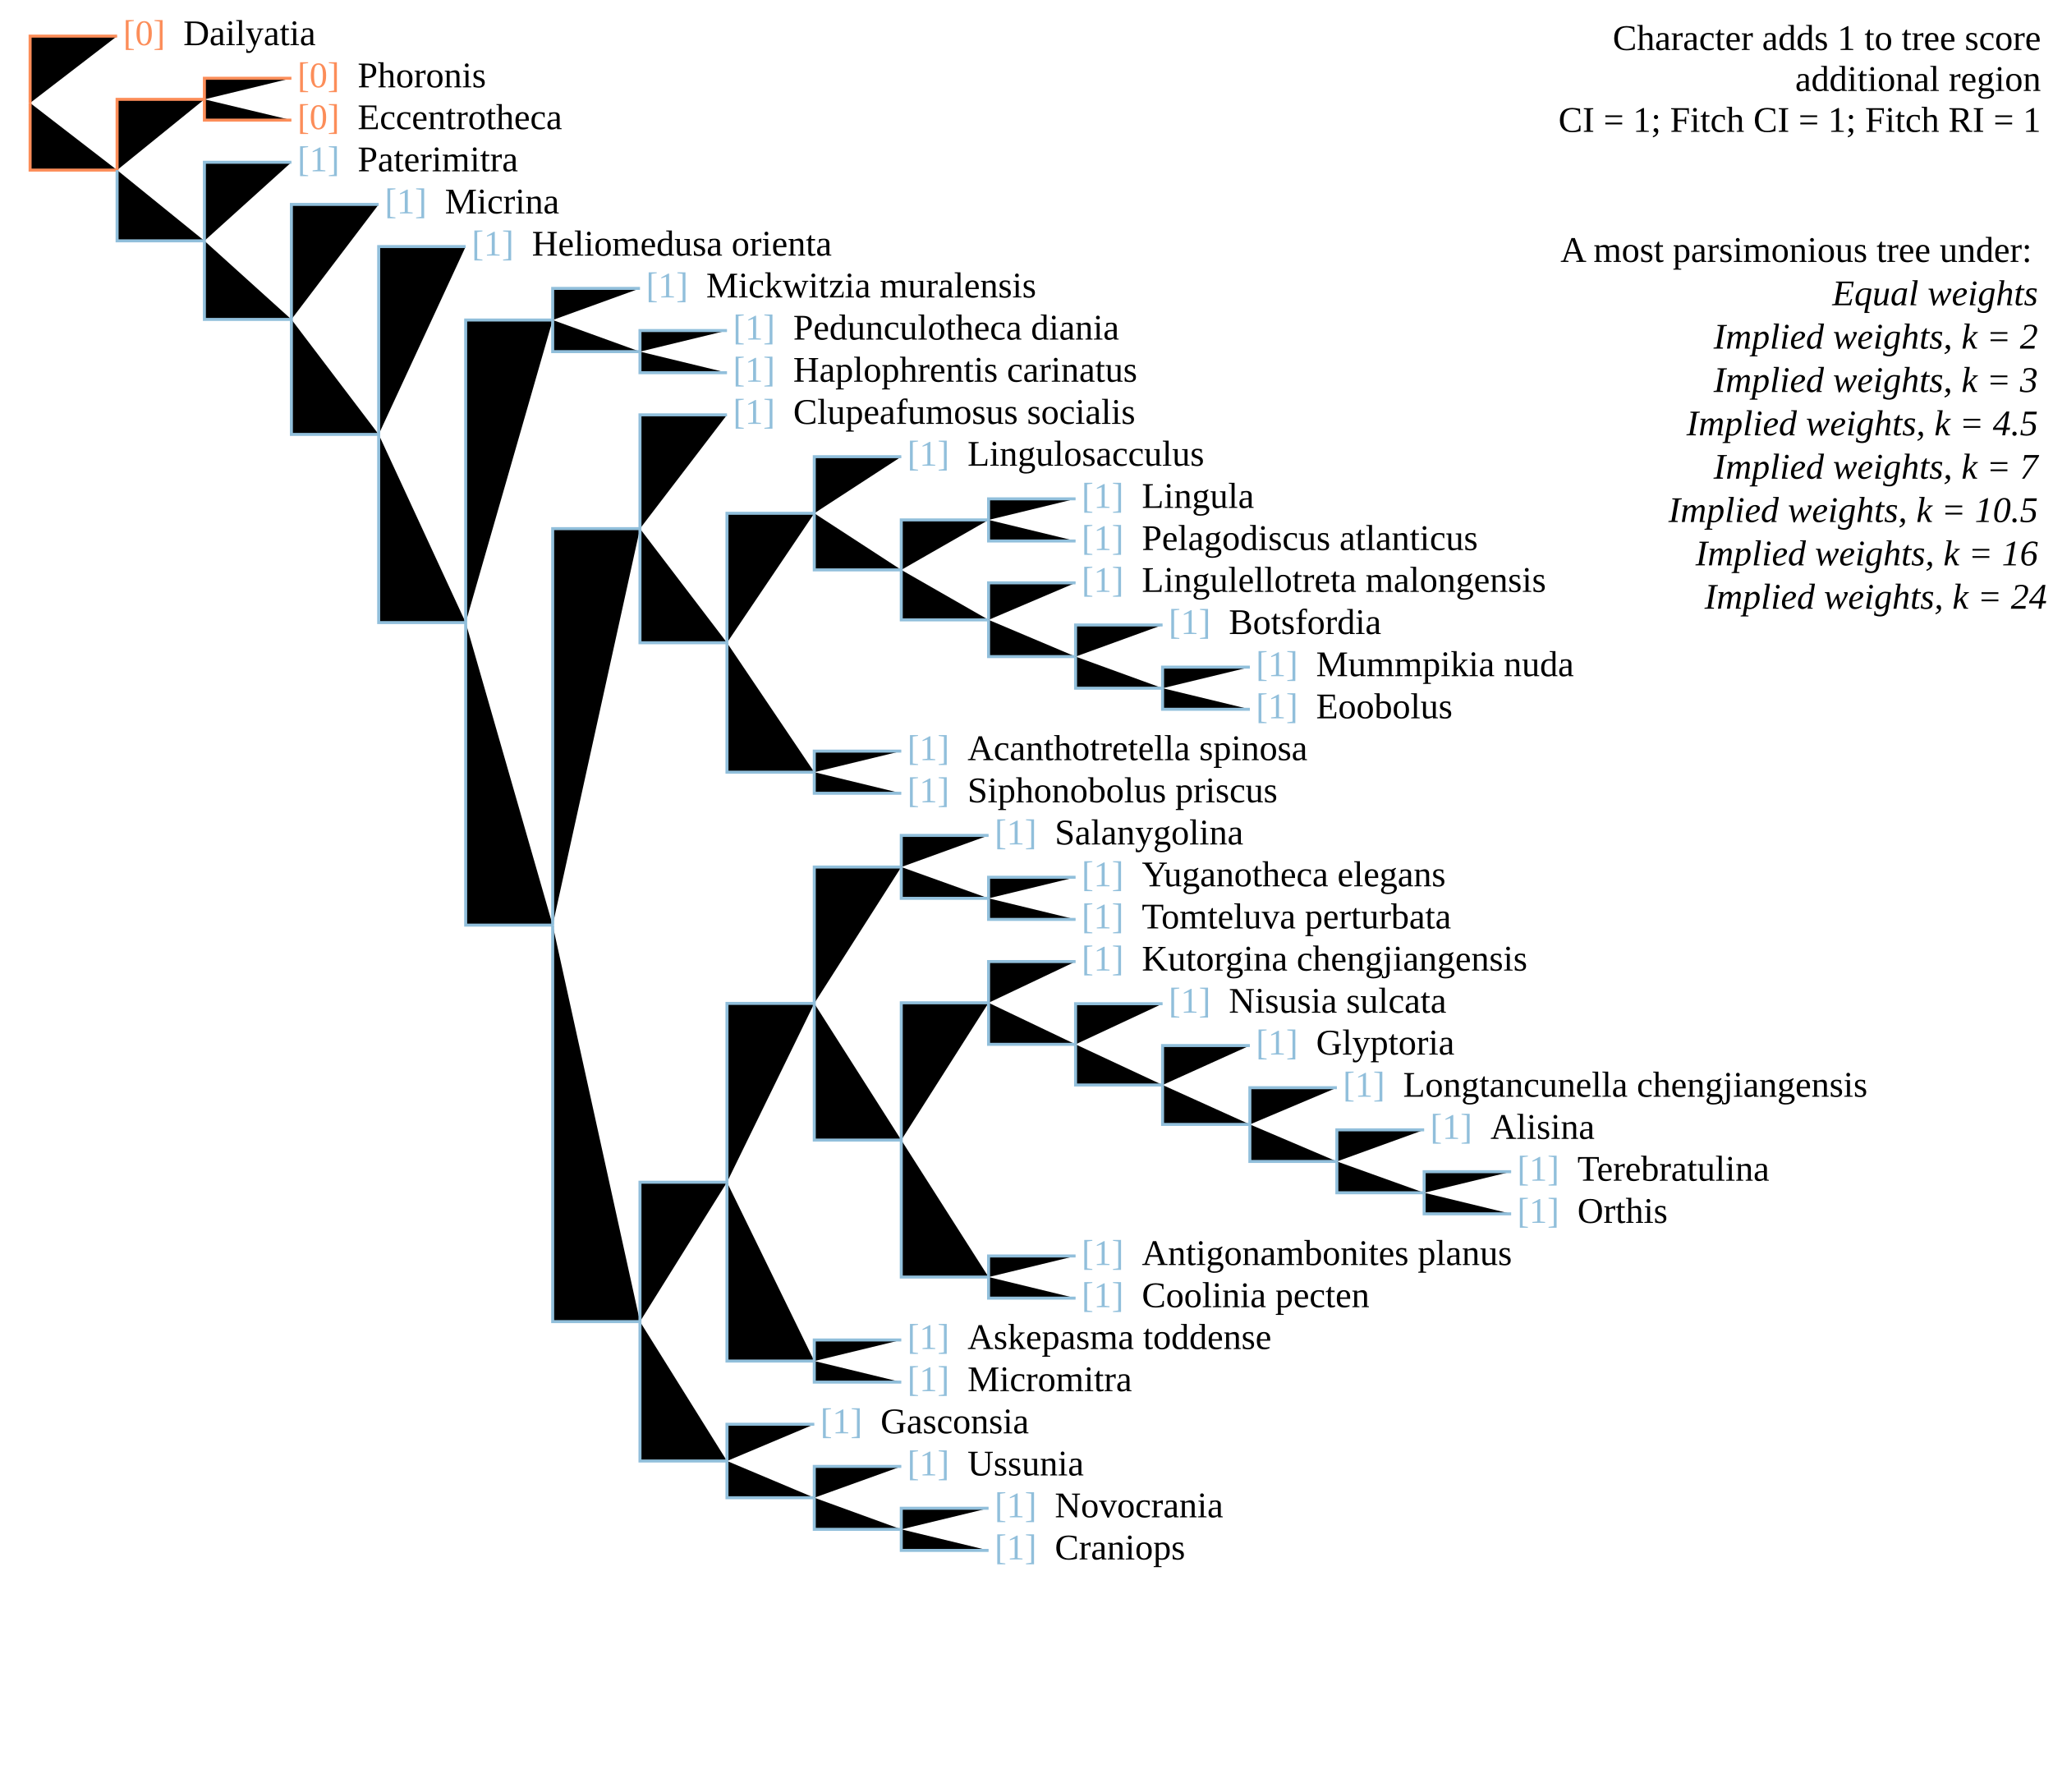
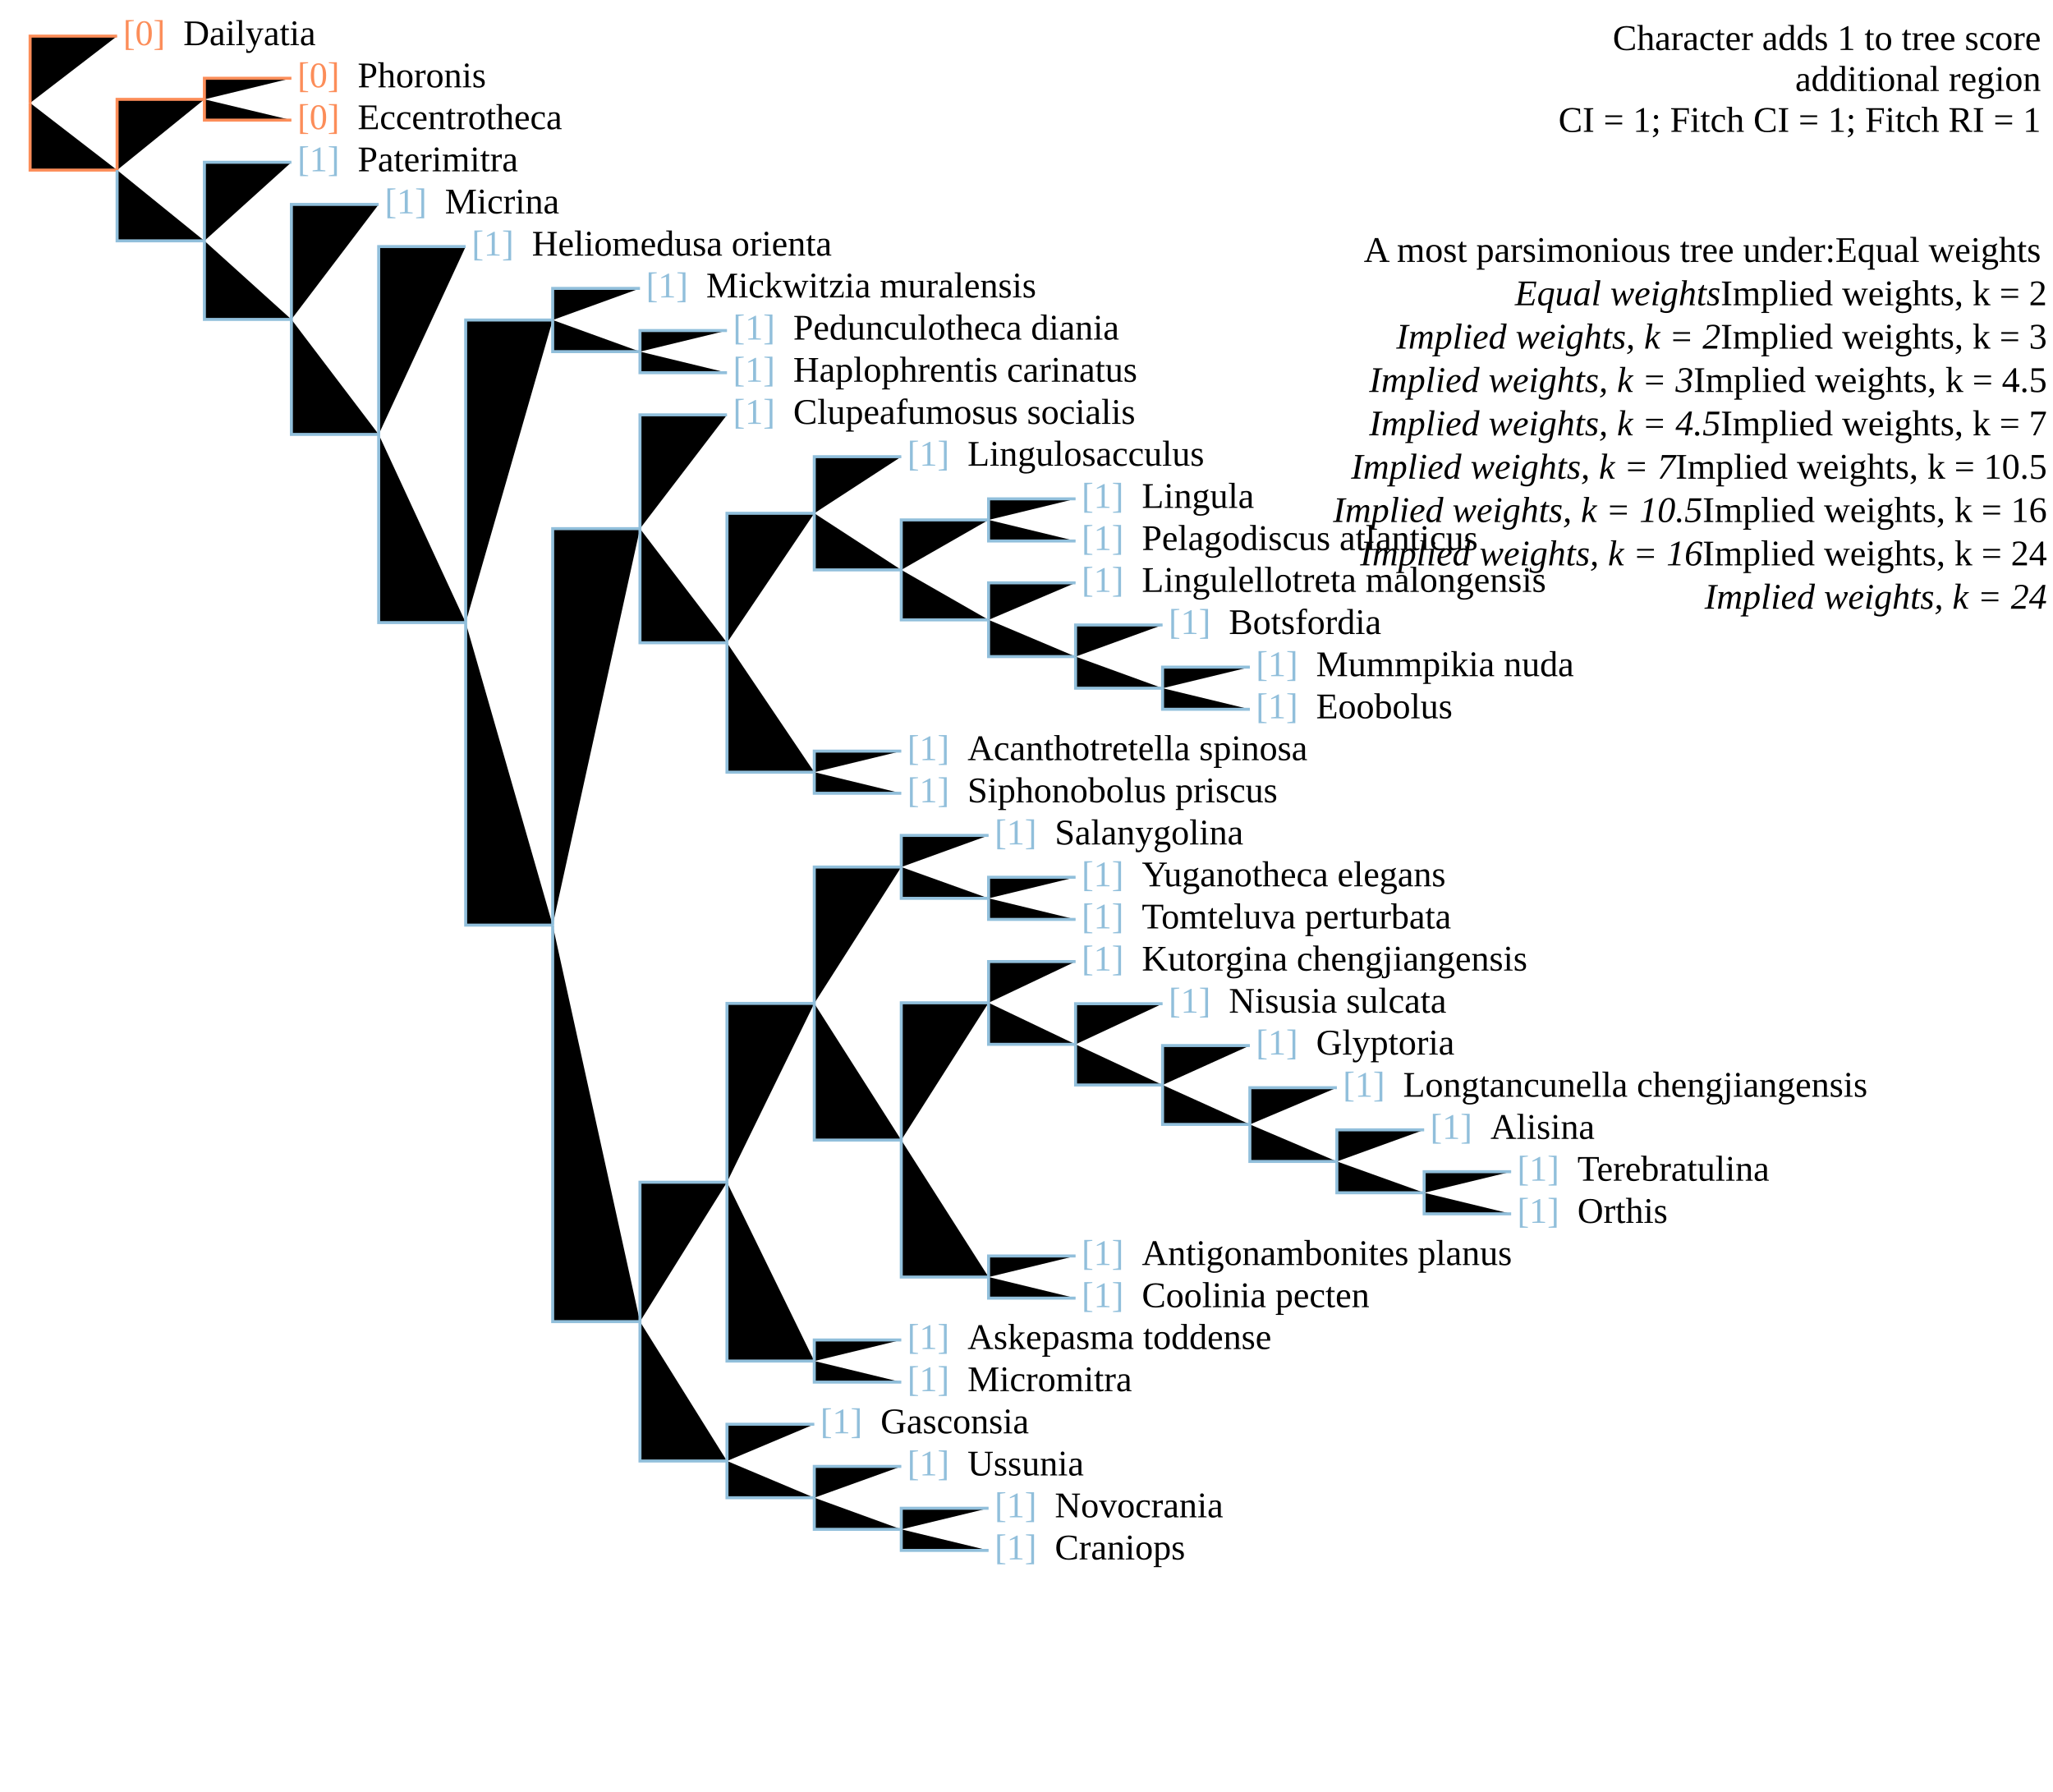
<svg xmlns="http://www.w3.org/2000/svg" version="1.1" width="682" height="595" class="tree" char="2">
  <text x="678" y="16.6" text-anchor="end" class="stepsLabel">Character adds <tspan class="score">1</tspan> to tree score</text>
  <text x="678" y="30.2" text-anchor="end" class="stepsLabel">
    <tspan class="score" /> additional region</text>
  <text x="678" y="43.8" text-anchor="end" class="stepsLabel">CI = 1; Fitch CI = 1; Fitch RI = 1</text>
  <text x="678" y="71" text-anchor="end" class="stepsLabel">
-     <tspan dy="16">A most parsimonious tree under:</tspan>
-     <tspan x="680" style="font-style:italic" class="notThisAn" dy="1.2em" />
-     <tspan x="680" style="font-style:italic" class="thisAn" dy="1.2em" />
-     <tspan x="680" style="font-style:italic" class="thisAn" dy="1.2em" />
-     <tspan x="680" style="font-style:italic" class="notThisAn" dy="1.2em" />
-     <tspan x="680" style="font-style:italic" class="notThisAn" dy="1.2em" />
-     <tspan x="680" style="font-style:italic" class="notThisAn" dy="1.2em" />
-     <tspan x="680" style="font-style:italic" class="notThisAn" dy="1.2em" />
-     <tspan x="680" style="font-style:italic" class="notThisAn" dy="1.2em">Equal weights</tspan>
-     <tspan x="680" style="font-style:italic" class="notThisAn" dy="1.2em" />
-     <tspan x="680" style="font-style:italic" class="thisAn" dy="1.2em" />
-     <tspan x="680" style="font-style:italic" class="thisAn" dy="1.2em" />
-     <tspan x="680" style="font-style:italic" class="notThisAn" dy="1.2em" />
-     <tspan x="680" style="font-style:italic" class="notThisAn" dy="1.2em" />
-     <tspan x="680" style="font-style:italic" class="notThisAn" dy="1.2em" />
-     <tspan x="680" style="font-style:italic" class="notThisAn" dy="1.2em" />
-     <tspan x="680" style="font-style:italic" class="notThisAn" dy="1.2em">Implied weights, k = 2</tspan>
-     <tspan x="680" style="font-style:italic" class="notThisAn" dy="1.2em" />
-     <tspan x="680" style="font-style:italic" class="thisAn" dy="1.2em" />
-     <tspan x="680" style="font-style:italic" class="thisAn" dy="1.2em" />
-     <tspan x="680" style="font-style:italic" class="notThisAn" dy="1.2em" />
-     <tspan x="680" style="font-style:italic" class="notThisAn" dy="1.2em" />
-     <tspan x="680" style="font-style:italic" class="notThisAn" dy="1.2em" />
-     <tspan x="680" style="font-style:italic" class="notThisAn" dy="1.2em" />
-     <tspan x="680" style="font-style:italic" class="notThisAn" dy="1.2em">Implied weights, k = 3</tspan>
-     <tspan x="680" style="font-style:italic" class="notThisAn" dy="1.2em" />
-     <tspan x="680" style="font-style:italic" class="thisAn" dy="1.2em" />
-     <tspan x="680" style="font-style:italic" class="thisAn" dy="1.2em" />
-     <tspan x="680" style="font-style:italic" class="notThisAn" dy="1.2em" />
-     <tspan x="680" style="font-style:italic" class="notThisAn" dy="1.2em" />
-     <tspan x="680" style="font-style:italic" class="notThisAn" dy="1.2em" />
-     <tspan x="680" style="font-style:italic" class="notThisAn" dy="1.2em" />
-     <tspan x="680" style="font-style:italic" class="notThisAn" dy="1.2em">Implied weights, k = 4.5</tspan>
-     <tspan x="680" style="font-style:italic" class="notThisAn" dy="1.2em" />
-     <tspan x="680" style="font-style:italic" class="thisAn" dy="1.2em" />
-     <tspan x="680" style="font-style:italic" class="thisAn" dy="1.2em" />
-     <tspan x="680" style="font-style:italic" class="notThisAn" dy="1.2em" />
-     <tspan x="680" style="font-style:italic" class="notThisAn" dy="1.2em" />
-     <tspan x="680" style="font-style:italic" class="notThisAn" dy="1.2em" />
-     <tspan x="680" style="font-style:italic" class="notThisAn" dy="1.2em" />
-     <tspan x="680" style="font-style:italic" class="notThisAn" dy="1.2em">Implied weights, k = 7</tspan>
-     <tspan x="680" style="font-style:italic" class="notThisAn" dy="1.2em" />
-     <tspan x="680" style="font-style:italic" class="thisAn" dy="1.2em" />
-     <tspan x="680" style="font-style:italic" class="thisAn" dy="1.2em" />
-     <tspan x="680" style="font-style:italic" class="notThisAn" dy="1.2em" />
-     <tspan x="680" style="font-style:italic" class="notThisAn" dy="1.2em" />
-     <tspan x="680" style="font-style:italic" class="notThisAn" dy="1.2em" />
-     <tspan x="680" style="font-style:italic" class="notThisAn" dy="1.2em" />
-     <tspan x="680" style="font-style:italic" class="notThisAn" dy="1.2em">Implied weights, k = 10.5</tspan>
-     <tspan x="680" style="font-style:italic" class="notThisAn" dy="1.2em" />
-     <tspan x="680" style="font-style:italic" class="thisAn" dy="1.2em" />
-     <tspan x="680" style="font-style:italic" class="thisAn" dy="1.2em" />
-     <tspan x="680" style="font-style:italic" class="notThisAn" dy="1.2em" />
-     <tspan x="680" style="font-style:italic" class="notThisAn" dy="1.2em" />
-     <tspan x="680" style="font-style:italic" class="notThisAn" dy="1.2em" />
-     <tspan x="680" style="font-style:italic" class="notThisAn" dy="1.2em" />
-     <tspan x="680" style="font-style:italic" class="notThisAn" dy="1.2em">Implied weights, k = 16</tspan>
-     <tspan x="680" style="font-style:italic" class="notThisAn" dy="1.2em" />
-     <tspan x="680" style="font-style:italic" class="thisAn" dy="1.2em" />
-     <tspan x="680" style="font-style:italic" class="thisAn" dy="1.2em" />
-     <tspan x="680" style="font-style:italic" class="notThisAn" dy="1.2em" />
-     <tspan x="680" style="font-style:italic" class="notThisAn" dy="1.2em" />
-     <tspan x="680" style="font-style:italic" class="notThisAn" dy="1.2em" />
-     <tspan x="680" style="font-style:italic" class="notThisAn" dy="1.2em" />
-     <tspan x="680" style="font-style:italic" class="notThisAn" dy="1.2em">Implied weights, k = 24</tspan>
+     <tspan dy="16">A most parsimonious tree under:</tspan>Equal weights<tspan x="680" style="font-style:italic" class="notThisAn" dy="1.2em">Equal weights</tspan>Implied weights, k = 2<tspan x="680" style="font-style:italic" class="thisAn" dy="1.2em">Implied weights, k = 2</tspan>Implied weights, k = 3<tspan x="680" style="font-style:italic" class="thisAn" dy="1.2em">Implied weights, k = 3</tspan>Implied weights, k = 4.5<tspan x="680" style="font-style:italic" class="notThisAn" dy="1.2em">Implied weights, k = 4.5</tspan>Implied weights, k = 7<tspan x="680" style="font-style:italic" class="notThisAn" dy="1.2em">Implied weights, k = 7</tspan>Implied weights, k = 10.5<tspan x="680" style="font-style:italic" class="notThisAn" dy="1.2em">Implied weights, k = 10.5</tspan>Implied weights, k = 16<tspan x="680" style="font-style:italic" class="notThisAn" dy="1.2em">Implied weights, k = 16</tspan>Implied weights, k = 24<tspan x="680" style="font-style:italic" class="notThisAn" dy="1.2em">Implied weights, k = 24</tspan>
  </text>
  <text x="40.9" y="15" fill="#fc8d59" class="flag">[0]</text>
  <text x="60.9" y="15" class="taxonLabel">Dailyatia</text>
  <text x="98.8" y="42.9" fill="#fc8d59" class="flag">[0]</text>
  <text x="118.8" y="42.9" class="taxonLabel">Eccentrotheca</text>
  <text x="98.8" y="29" fill="#fc8d59" class="flag">[0]</text>
  <text x="118.8" y="29" class="taxonLabel">Phoronis</text>
  <text x="98.8" y="56.9" fill="#91bfdb" class="flag">[1]</text>
  <text x="118.8" y="56.9" class="taxonLabel">Paterimitra</text>
  <text x="127.8" y="70.9" fill="#91bfdb" class="flag">[1]</text>
  <text x="147.8" y="70.9" class="taxonLabel">Micrina</text>
  <text x="156.7" y="84.9" fill="#91bfdb" class="flag">[1]</text>
  <text x="176.7" y="84.9" class="taxonLabel">Heliomedusa orienta</text>
  <text x="214.6" y="98.8" fill="#91bfdb" class="flag">[1]</text>
  <text x="234.6" y="98.8" class="taxonLabel">Mickwitzia muralensis</text>
  <text x="243.5" y="126.8" fill="#91bfdb" class="flag">[1]</text>
  <text x="263.5" y="126.8" class="taxonLabel">Haplophrentis carinatus</text>
  <text x="243.5" y="112.8" fill="#91bfdb" class="flag">[1]</text>
  <text x="263.5" y="112.8" class="taxonLabel">Pedunculotheca diania</text>
  <text x="243.5" y="140.8" fill="#91bfdb" class="flag">[1]</text>
  <text x="263.5" y="140.8" class="taxonLabel">Clupeafumosus socialis</text>
  <text x="301.4" y="154.7" fill="#91bfdb" class="flag">[1]</text>
  <text x="321.4" y="154.7" class="taxonLabel">Lingulosacculus</text>
  <text x="301.4" y="266.5" fill="#91bfdb" class="flag">[1]</text>
  <text x="321.4" y="266.5" class="taxonLabel">Siphonobolus priscus</text>
  <text x="301.4" y="252.5" fill="#91bfdb" class="flag">[1]</text>
  <text x="321.4" y="252.5" class="taxonLabel">Acanthotretella spinosa</text>
  <text x="359.3" y="196.6" fill="#91bfdb" class="flag">[1]</text>
  <text x="379.3" y="196.6" class="taxonLabel">Lingulellotreta malongensis</text>
  <text x="388.2" y="210.6" fill="#91bfdb" class="flag">[1]</text>
  <text x="408.2" y="210.6" class="taxonLabel">Botsfordia</text>
  <text x="417.2" y="224.6" fill="#91bfdb" class="flag">[1]</text>
  <text x="437.2" y="224.6" class="taxonLabel">Mummpikia nuda</text>
  <text x="417.2" y="238.6" fill="#91bfdb" class="flag">[1]</text>
  <text x="437.2" y="238.6" class="taxonLabel">Eoobolus</text>
  <text x="359.3" y="182.7" fill="#91bfdb" class="flag">[1]</text>
  <text x="379.3" y="182.7" class="taxonLabel">Pelagodiscus atlanticus</text>
  <text x="359.3" y="168.7" fill="#91bfdb" class="flag">[1]</text>
  <text x="379.3" y="168.7" class="taxonLabel">Lingula</text>
  <text x="330.4" y="280.5" fill="#91bfdb" class="flag">[1]</text>
  <text x="350.4" y="280.5" class="taxonLabel">Salanygolina</text>
  <text x="359.3" y="308.4" fill="#91bfdb" class="flag">[1]</text>
  <text x="379.3" y="308.4" class="taxonLabel">Tomteluva perturbata</text>
  <text x="359.3" y="294.4" fill="#91bfdb" class="flag">[1]</text>
  <text x="379.3" y="294.4" class="taxonLabel">Yuganotheca elegans</text>
  <text x="359.3" y="322.4" fill="#91bfdb" class="flag">[1]</text>
  <text x="379.3" y="322.4" class="taxonLabel">Kutorgina chengjiangensis</text>
  <text x="388.2" y="336.4" fill="#91bfdb" class="flag">[1]</text>
  <text x="408.2" y="336.4" class="taxonLabel">Nisusia sulcata</text>
  <text x="417.2" y="350.3" fill="#91bfdb" class="flag">[1]</text>
  <text x="437.2" y="350.3" class="taxonLabel">Glyptoria</text>
  <text x="446.1" y="364.3" fill="#91bfdb" class="flag">[1]</text>
  <text x="466.1" y="364.3" class="taxonLabel">Longtancunella chengjiangensis</text>
  <text x="475.1" y="378.3" fill="#91bfdb" class="flag">[1]</text>
  <text x="495.1" y="378.3" class="taxonLabel">Alisina</text>
  <text x="504" y="406.2" fill="#91bfdb" class="flag">[1]</text>
  <text x="524" y="406.2" class="taxonLabel">Orthis</text>
  <text x="504" y="392.2" fill="#91bfdb" class="flag">[1]</text>
  <text x="524" y="392.2" class="taxonLabel">Terebratulina</text>
  <text x="359.3" y="434.2" fill="#91bfdb" class="flag">[1]</text>
  <text x="379.3" y="434.2" class="taxonLabel">Coolinia pecten</text>
  <text x="359.3" y="420.2" fill="#91bfdb" class="flag">[1]</text>
  <text x="379.3" y="420.2" class="taxonLabel">Antigonambonites planus</text>
  <text x="301.4" y="462.1" fill="#91bfdb" class="flag">[1]</text>
  <text x="321.4" y="462.1" class="taxonLabel">Micromitra</text>
  <text x="301.4" y="448.1" fill="#91bfdb" class="flag">[1]</text>
  <text x="321.4" y="448.1" class="taxonLabel">Askepasma toddense</text>
  <text x="272.5" y="476.1" fill="#91bfdb" class="flag">[1]</text>
  <text x="292.5" y="476.1" class="taxonLabel">Gasconsia</text>
  <text x="301.4" y="490.1" fill="#91bfdb" class="flag">[1]</text>
  <text x="321.4" y="490.1" class="taxonLabel">Ussunia</text>
  <text x="330.4" y="518" fill="#91bfdb" class="flag">[1]</text>
  <text x="350.4" y="518" class="taxonLabel">Craniops</text>
  <text x="330.4" y="504" fill="#91bfdb" class="flag">[1]</text>
  <text x="350.4" y="504" class="taxonLabel">Novocrania</text>
  <path d="M10,34.2V12H38.9" stroke="#fc8d59" />
  <path d="M10,34.2V56.5H38.9" stroke="#fc8d59" />
  <path d="M38.9,56.5V33H67.9" stroke="#fc8d59" />
  <path d="M67.9,33V26H96.8" stroke="#fc8d59" />
  <path d="M67.9,33V39.9H96.8" stroke="#fc8d59" />
  <path d="M38.9,56.5V80H67.9" stroke="#91bfdb" />
  <path d="M67.9,80V53.9H96.8" stroke="#91bfdb" />
  <path d="M67.9,80V106.1H96.8" stroke="#91bfdb" />
  <path d="M96.8,106.1V67.9H125.8" stroke="#91bfdb" />
  <path d="M96.8,106.1V144.3H125.8" stroke="#91bfdb" />
  <path d="M125.8,144.3V81.9H154.7" stroke="#91bfdb" />
  <path d="M125.8,144.3V206.8H154.7" stroke="#91bfdb" />
  <path d="M154.7,206.8V106.3H183.6" stroke="#91bfdb" />
  <path d="M183.6,106.3V95.8H212.6" stroke="#91bfdb" />
  <path d="M183.6,106.3V116.8H212.6" stroke="#91bfdb" />
  <path d="M212.6,116.8V109.8H241.5" stroke="#91bfdb" />
  <path d="M212.6,116.8V123.8H241.5" stroke="#91bfdb" />
  <path d="M154.7,206.8V307.3H183.6" stroke="#91bfdb" />
  <path d="M183.6,307.3V175.6H212.6" stroke="#91bfdb" />
  <path d="M212.6,175.6V137.8H241.5" stroke="#91bfdb" />
  <path d="M212.6,175.6V213.5H241.5" stroke="#91bfdb" />
  <path d="M241.5,213.5V170.5H270.5" stroke="#91bfdb" />
  <path d="M270.5,170.5V151.7H299.4" stroke="#91bfdb" />
  <path d="M270.5,170.5V189.3H299.4" stroke="#91bfdb" />
  <path d="M299.4,189.3V172.7H328.4" stroke="#91bfdb" />
  <path d="M328.4,172.7V165.7H357.3" stroke="#91bfdb" />
  <path d="M328.4,172.7V179.7H357.3" stroke="#91bfdb" />
  <path d="M299.4,189.3V205.9H328.4" stroke="#91bfdb" />
  <path d="M328.4,205.9V193.6H357.3" stroke="#91bfdb" />
  <path d="M328.4,205.9V218.1H357.3" stroke="#91bfdb" />
  <path d="M357.3,218.1V207.6H386.2" stroke="#91bfdb" />
  <path d="M357.3,218.1V228.6H386.2" stroke="#91bfdb" />
  <path d="M386.2,228.6V221.6H415.2" stroke="#91bfdb" />
  <path d="M386.2,228.6V235.6H415.2" stroke="#91bfdb" />
  <path d="M241.5,213.5V256.5H270.5" stroke="#91bfdb" />
  <path d="M270.5,256.5V249.5H299.4" stroke="#91bfdb" />
  <path d="M270.5,256.5V263.5H299.4" stroke="#91bfdb" />
  <path d="M183.6,307.3V439H212.6" stroke="#91bfdb" />
  <path d="M212.6,439V392.7H241.5" stroke="#91bfdb" />
  <path d="M241.5,392.7V333.3H270.5" stroke="#91bfdb" />
  <path d="M270.5,333.3V288H299.4" stroke="#91bfdb" />
  <path d="M299.4,288V277.5H328.4" stroke="#91bfdb" />
  <path d="M299.4,288V298.4H328.4" stroke="#91bfdb" />
  <path d="M328.4,298.4V291.4H357.3" stroke="#91bfdb" />
  <path d="M328.4,298.4V305.4H357.3" stroke="#91bfdb" />
  <path d="M270.5,333.3V378.7H299.4" stroke="#91bfdb" />
  <path d="M299.4,378.7V333.1H328.4" stroke="#91bfdb" />
  <path d="M328.4,333.1V319.4H357.3" stroke="#91bfdb" />
  <path d="M328.4,333.1V346.9H357.3" stroke="#91bfdb" />
  <path d="M357.3,346.9V333.4H386.2" stroke="#91bfdb" />
  <path d="M357.3,346.9V360.4H386.2" stroke="#91bfdb" />
  <path d="M386.2,360.4V347.3H415.2" stroke="#91bfdb" />
  <path d="M386.2,360.4V373.5H415.2" stroke="#91bfdb" />
  <path d="M415.2,373.5V361.3H444.1" stroke="#91bfdb" />
  <path d="M415.2,373.5V385.8H444.1" stroke="#91bfdb" />
  <path d="M444.1,385.8V375.3H473.1" stroke="#91bfdb" />
  <path d="M444.1,385.8V396.2H473.1" stroke="#91bfdb" />
  <path d="M473.1,396.2V389.2H502" stroke="#91bfdb" />
  <path d="M473.1,396.2V403.2H502" stroke="#91bfdb" />
  <path d="M299.4,378.7V424.2H328.4" stroke="#91bfdb" />
  <path d="M328.4,424.2V417.2H357.3" stroke="#91bfdb" />
  <path d="M328.4,424.2V431.2H357.3" stroke="#91bfdb" />
  <path d="M241.5,392.7V452.1H270.5" stroke="#91bfdb" />
  <path d="M270.5,452.1V445.1H299.4" stroke="#91bfdb" />
  <path d="M270.5,452.1V459.1H299.4" stroke="#91bfdb" />
  <path d="M212.6,439V485.3H241.5" stroke="#91bfdb" />
  <path d="M241.5,485.3V473.1H270.5" stroke="#91bfdb" />
  <path d="M241.5,485.3V497.5H270.5" stroke="#91bfdb" />
  <path d="M270.5,497.5V487.1H299.4" stroke="#91bfdb" />
  <path d="M270.5,497.5V508H299.4" stroke="#91bfdb" />
  <path d="M299.4,508V501H328.4" stroke="#91bfdb" />
  <path d="M299.4,508V515H328.4" stroke="#91bfdb" />
</svg>
